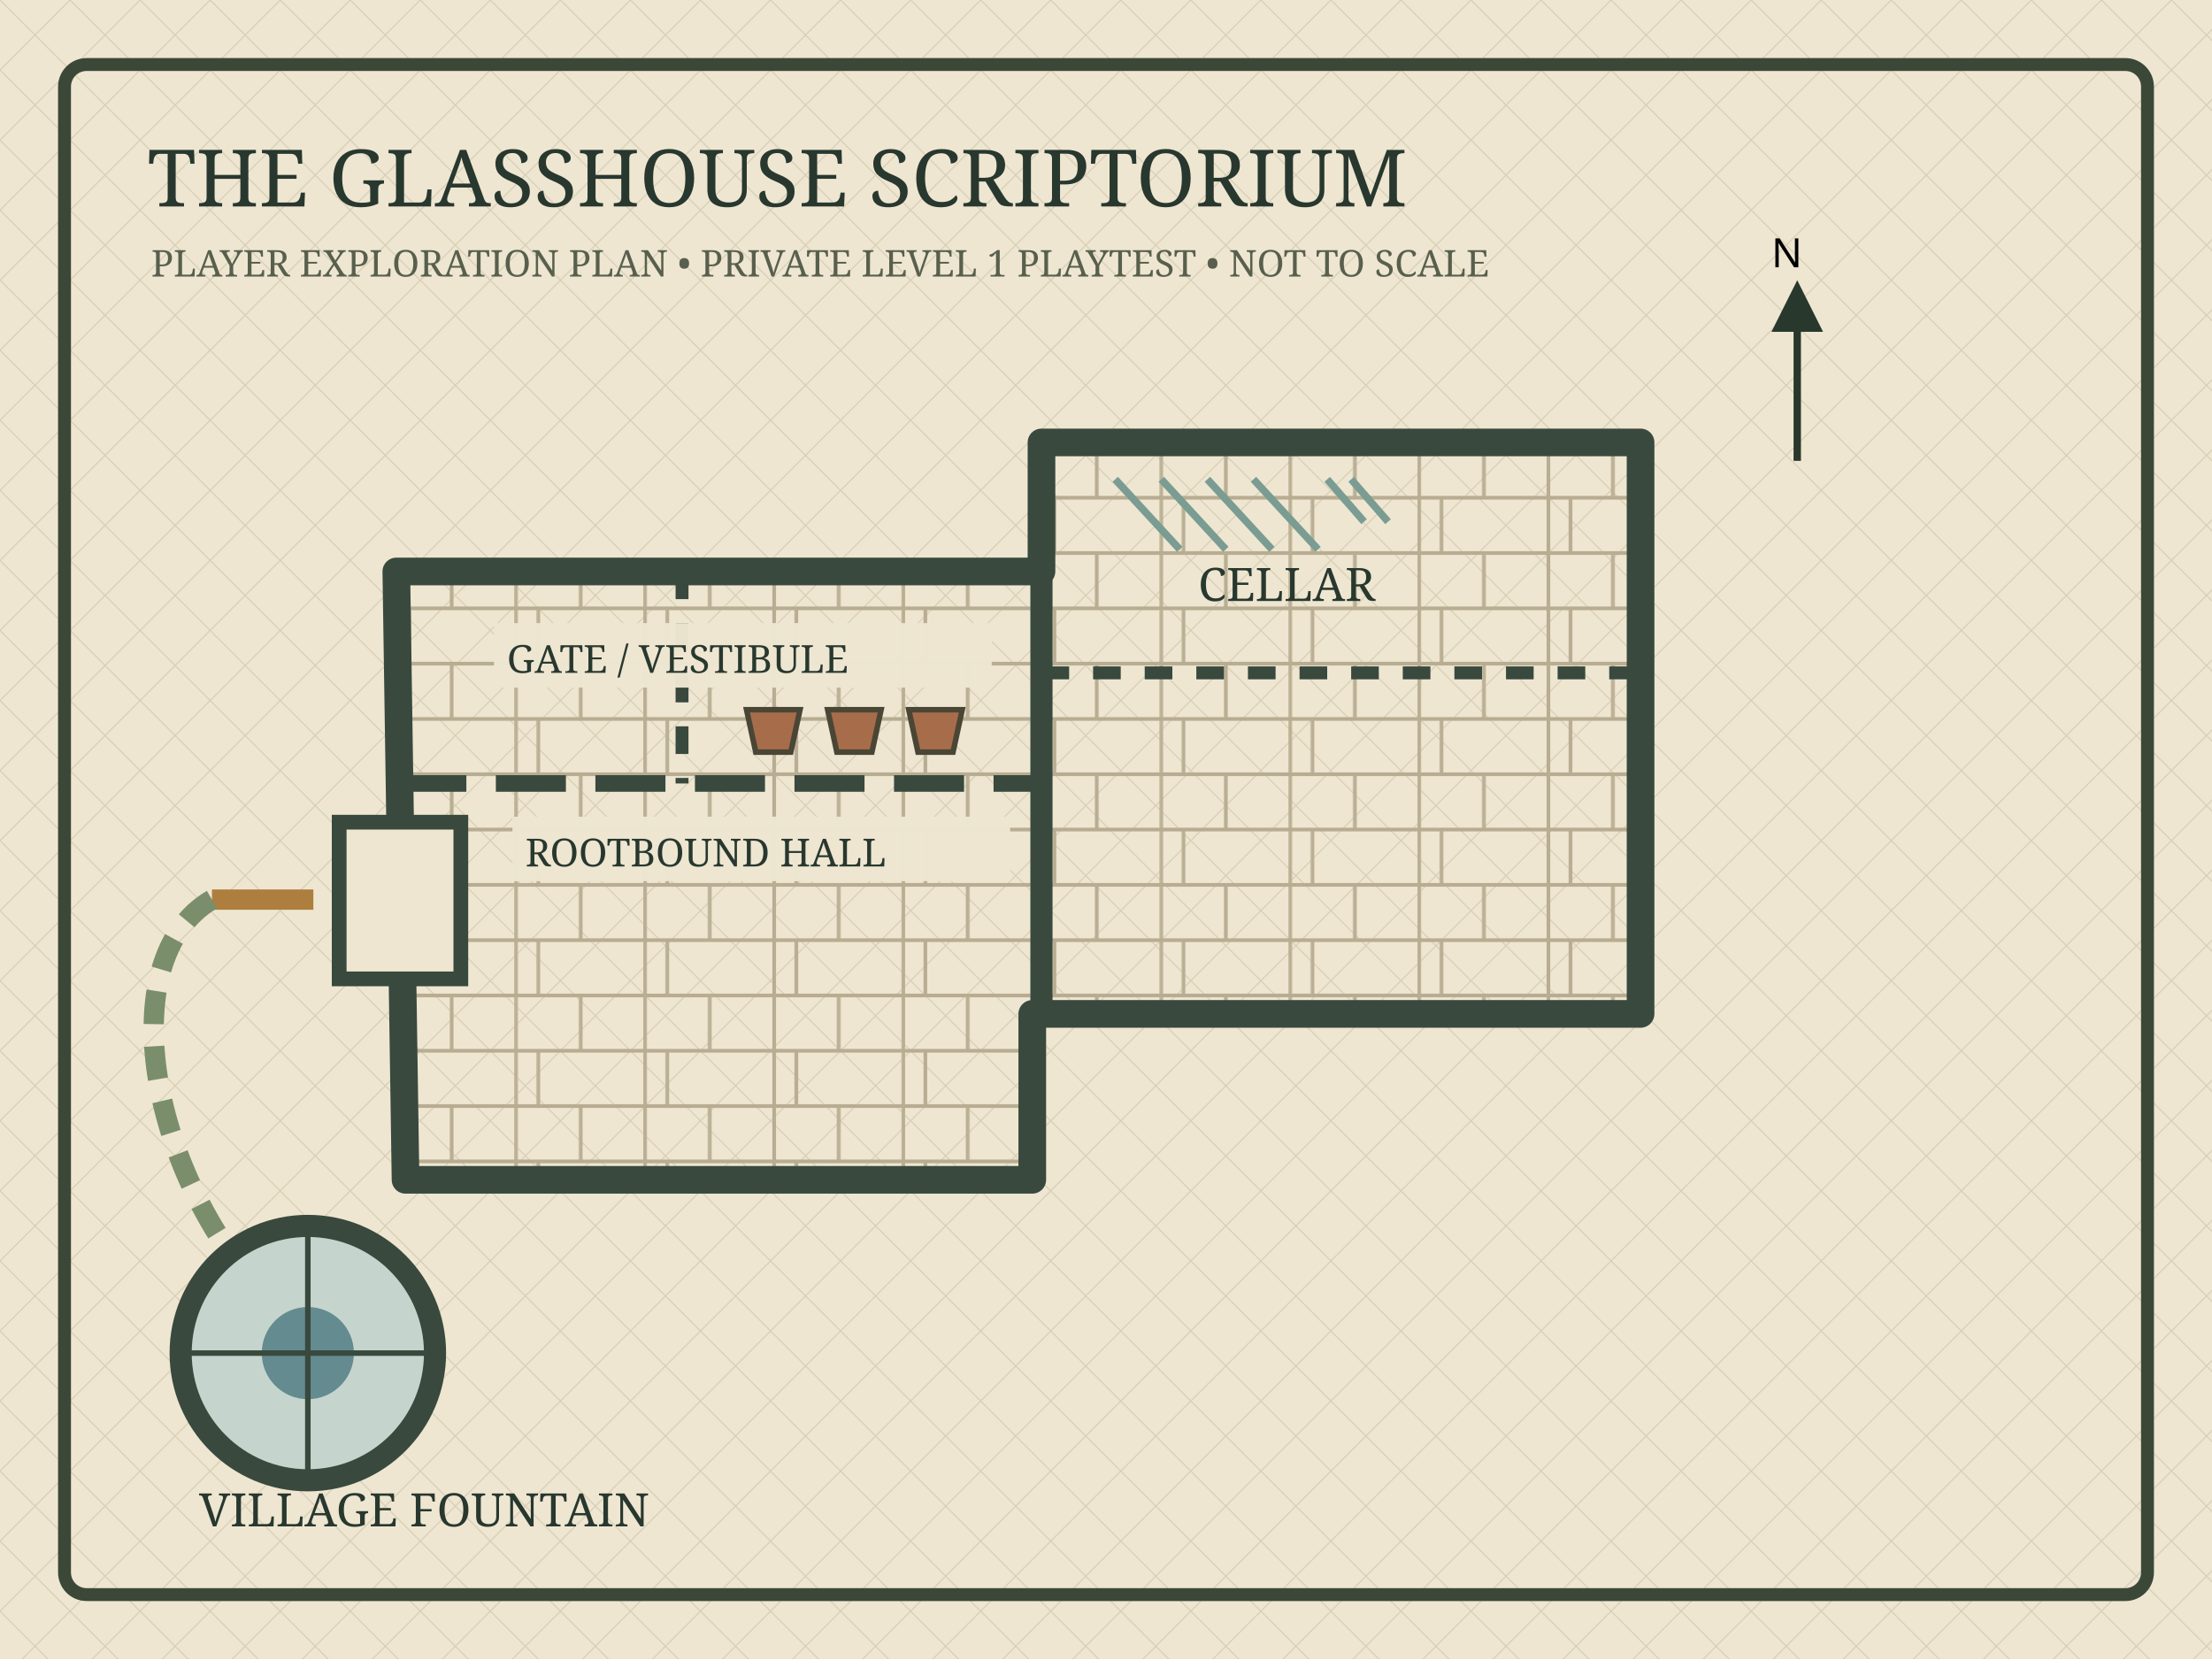
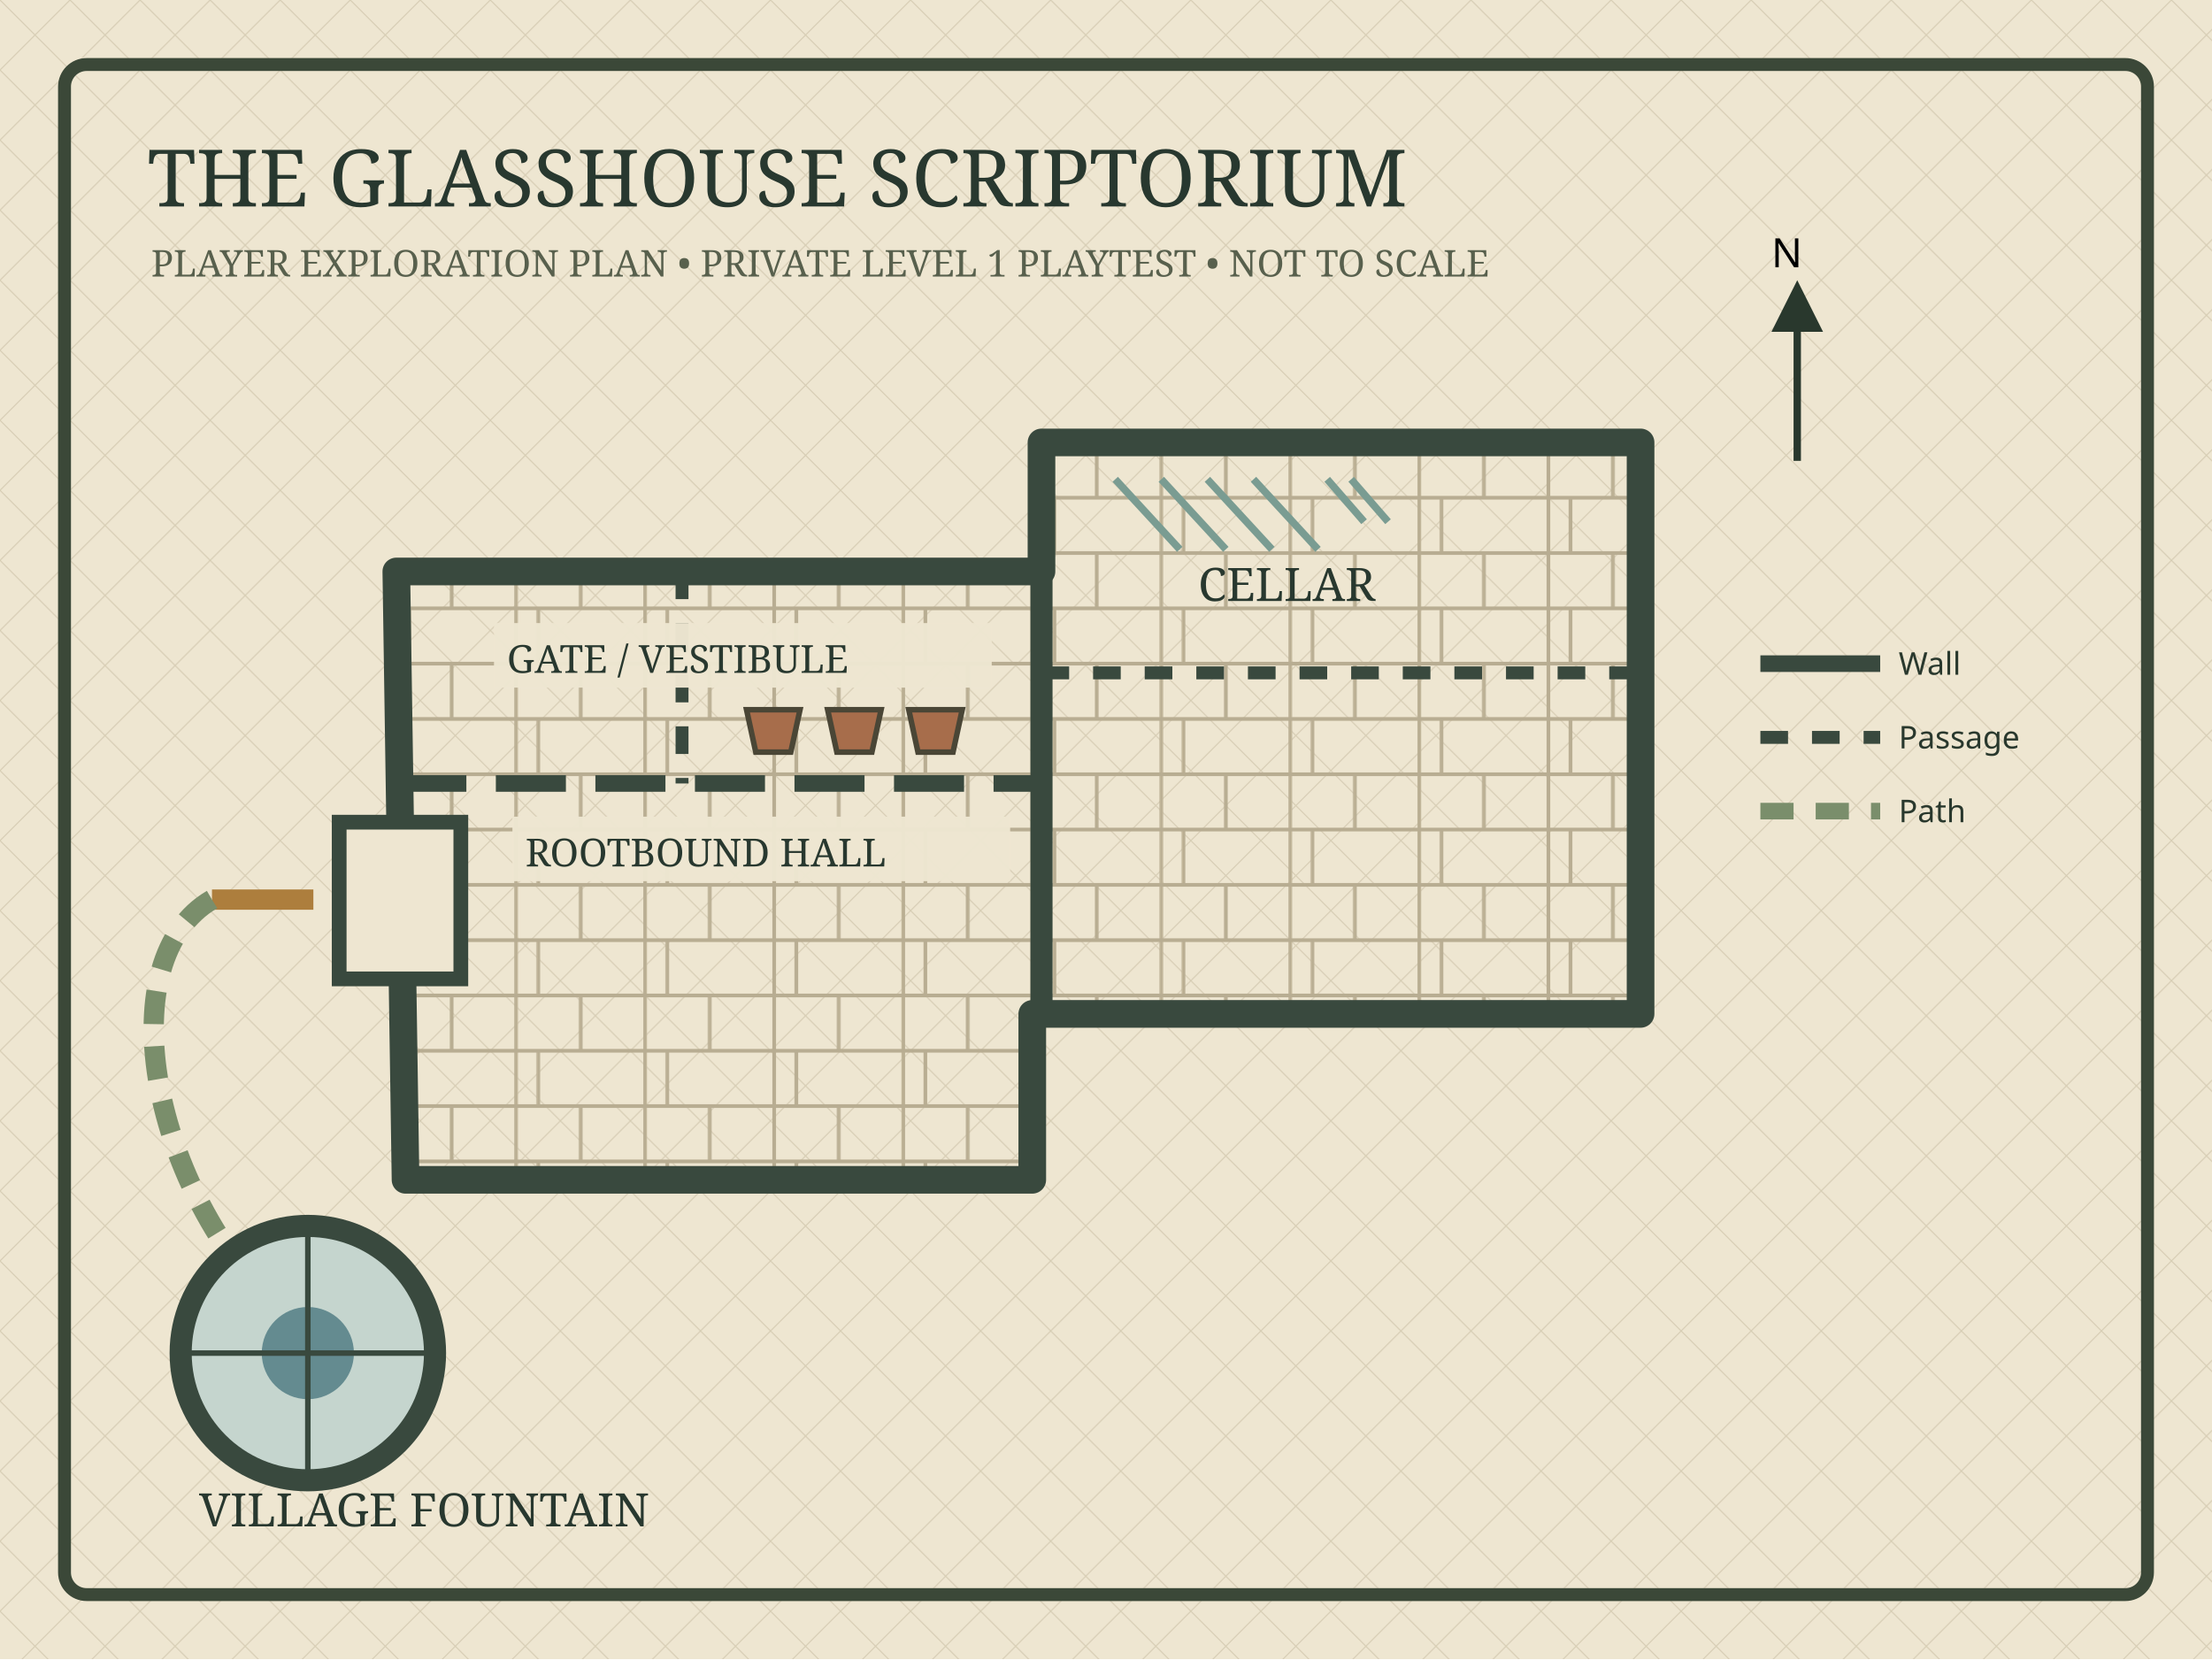
<svg xmlns="http://www.w3.org/2000/svg" viewBox="0 0 1200 900" role="img" aria-labelledby="title desc">
  <defs>
    <pattern id="paper" width="38" height="38" patternUnits="userSpaceOnUse">
      <rect width="38" height="38" fill="#eee6d1" />
      <path d="M0 0L38 38M38 0L0 38" stroke="#d7cdb5" stroke-width=".6" />
    </pattern>
    <pattern id="stone" width="70" height="60" patternUnits="userSpaceOnUse">
      <path d="M0 0H70V60H0ZM0 30H70M35 0V30M12 30V60" fill="none" stroke="#b8ad92" stroke-width="2" />
    </pattern>
  </defs>
  <rect width="1200" height="900" fill="url(#paper)" />
  <rect x="35" y="35" width="1130" height="830" rx="12" fill="none" stroke="#3b4838" stroke-width="7" />
  <text x="80" y="112" font-family="Georgia,serif" font-size="43" fill="#28382f">THE GLASSHOUSE SCRIPTORIUM</text>
  <text x="82" y="150" font-family="Georgia,serif" font-size="20" fill="#58604d">PLAYER EXPLORATION PLAN • PRIVATE LEVEL 1 PLAYTEST • NOT TO SCALE</text>
  <path d="M215 310H565V240H890V550H560V640H220Z" fill="url(#stone)" stroke="#39493e" stroke-width="15" stroke-linejoin="round" />
  <path d="M565 240V550M560 550V640" stroke="#39493e" stroke-width="12" />
  <path d="M215 425H565" stroke="#39493e" stroke-width="9" stroke-dasharray="38 16" />
  <path d="M370 310V425" stroke="#39493e" stroke-width="7" stroke-dasharray="15 13" />
  <path d="M565 365H890" stroke="#39493e" stroke-width="7" stroke-dasharray="15 13" />
  <g aria-label="Three ceramic soil pots at the gate" fill="#a76d4b" stroke="#4a4636" stroke-width="3">
    <path d="M405 385h29l-5 23h-19z" />
    <path d="M449 385h29l-5 23h-19z" />
    <path d="M493 385h29l-5 23h-19z" />
  </g>
  <g aria-label="Broken glasshouse roof panels" fill="none" stroke="#7a9c92" stroke-width="4">
    <path d="M605 260l35 38m-10-38l35 38m-10-38l35 38m-10-38l35 38" />
    <path d="M720 260l20 23m-7-23l20 23" />
  </g>
  <rect x="184" y="446" width="66" height="85" fill="#eee6d1" stroke="#39493e" stroke-width="8" />
  <path d="M170 488H115" stroke="#ad7e3d" stroke-width="11" />
  <path d="M115 488C60 520 80 640 150 710" fill="none" stroke="#7a8e6b" stroke-width="11" stroke-dasharray="18 12" />
  <circle cx="167" cy="734" r="69" fill="#c5d5ce" stroke="#39493e" stroke-width="12" />
  <circle cx="167" cy="734" r="25" fill="#648b90" />
  <path d="M167 665V803M98 734H236" stroke="#39493e" stroke-width="3" />
  <g font-family="Georgia,serif" fill="#28382f" font-size="25">
    <rect x="268" y="338" width="270" height="35" fill="#eee6d1" opacity=".97" />
    <rect x="278" y="443" width="270" height="35" fill="#eee6d1" opacity=".97" />
    <text x="275" y="365" font-size="21">GATE / VESTIBULE</text>
    <text x="285" y="470" font-size="21">ROOTBOUND HALL</text>
    <text x="650" y="326">CELLAR</text>
    <text x="108" y="828">VILLAGE FOUNTAIN</text>
  </g>
+   <g aria-label="Map line legend" font-family="sans-serif" font-size="17" fill="#29382d">
+     <path d="M955 360h65" stroke="#39493e" stroke-width="9" />
+     <text x="1030" y="366">Wall</text>
+     <path d="M955 400h65" stroke="#39493e" stroke-width="7" stroke-dasharray="15 13" />
+     <text x="1030" y="406">Passage</text>
+     <path d="M955 440h65" stroke="#7a8e6b" stroke-width="9" stroke-dasharray="18 12" />
+     <text x="1030" y="446">Path</text>
+   </g>
  <path d="M975 250V160" stroke="#29382d" stroke-width="4" />
  <path d="M975 152l-14 28h28z" fill="#29382d" />
  <text x="961" y="145" font-size="22" font-family="sans-serif">N</text>
</svg>
